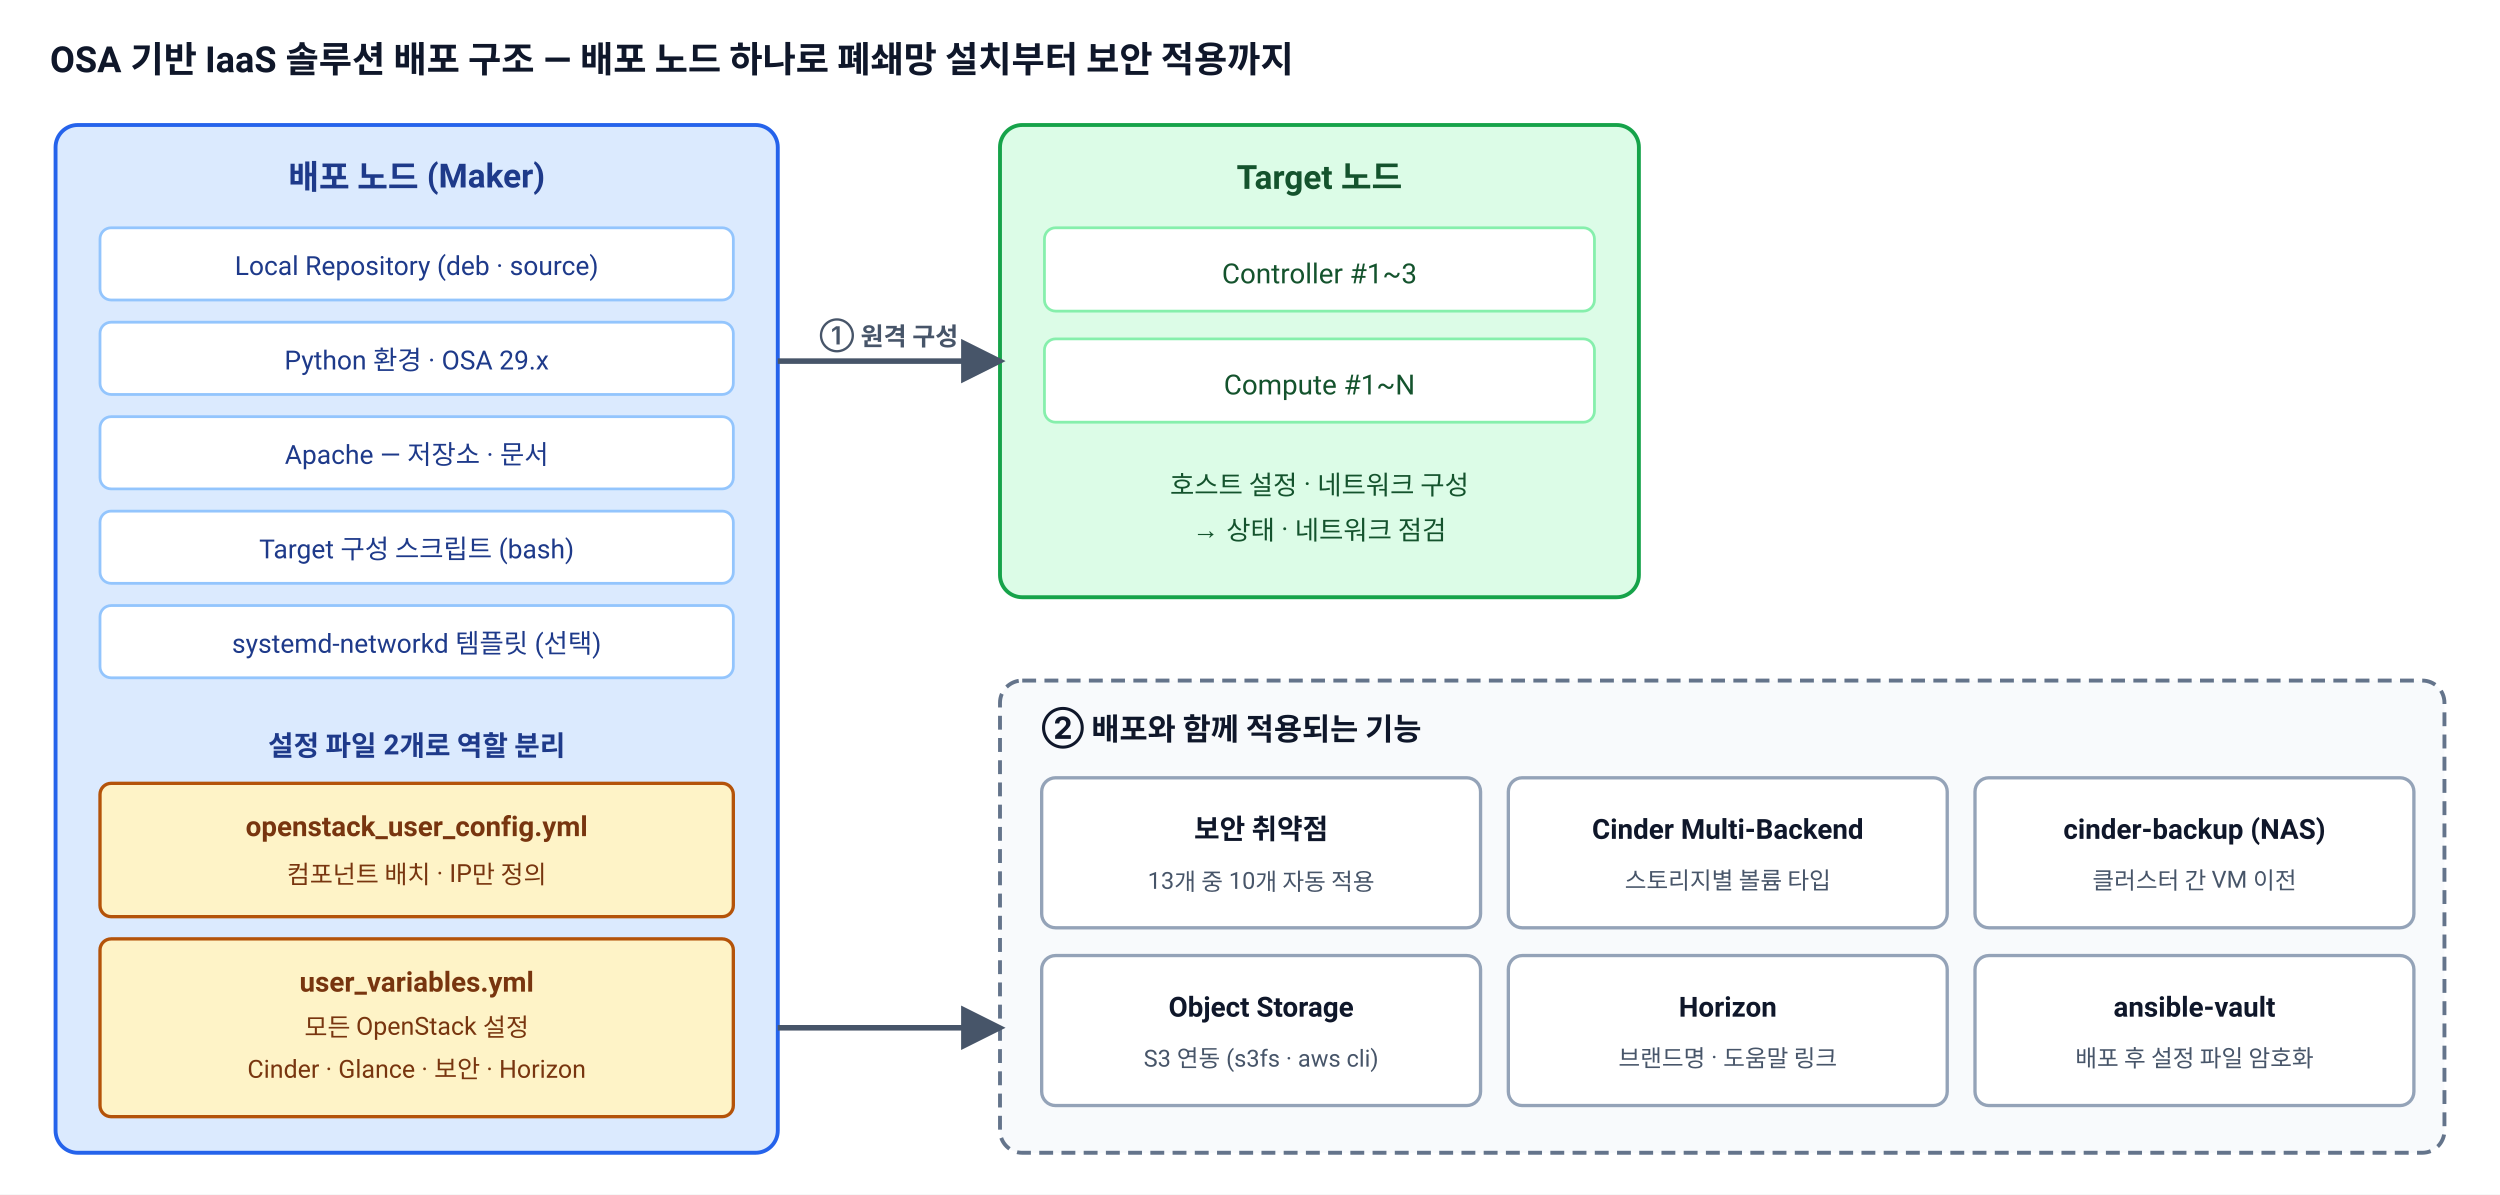
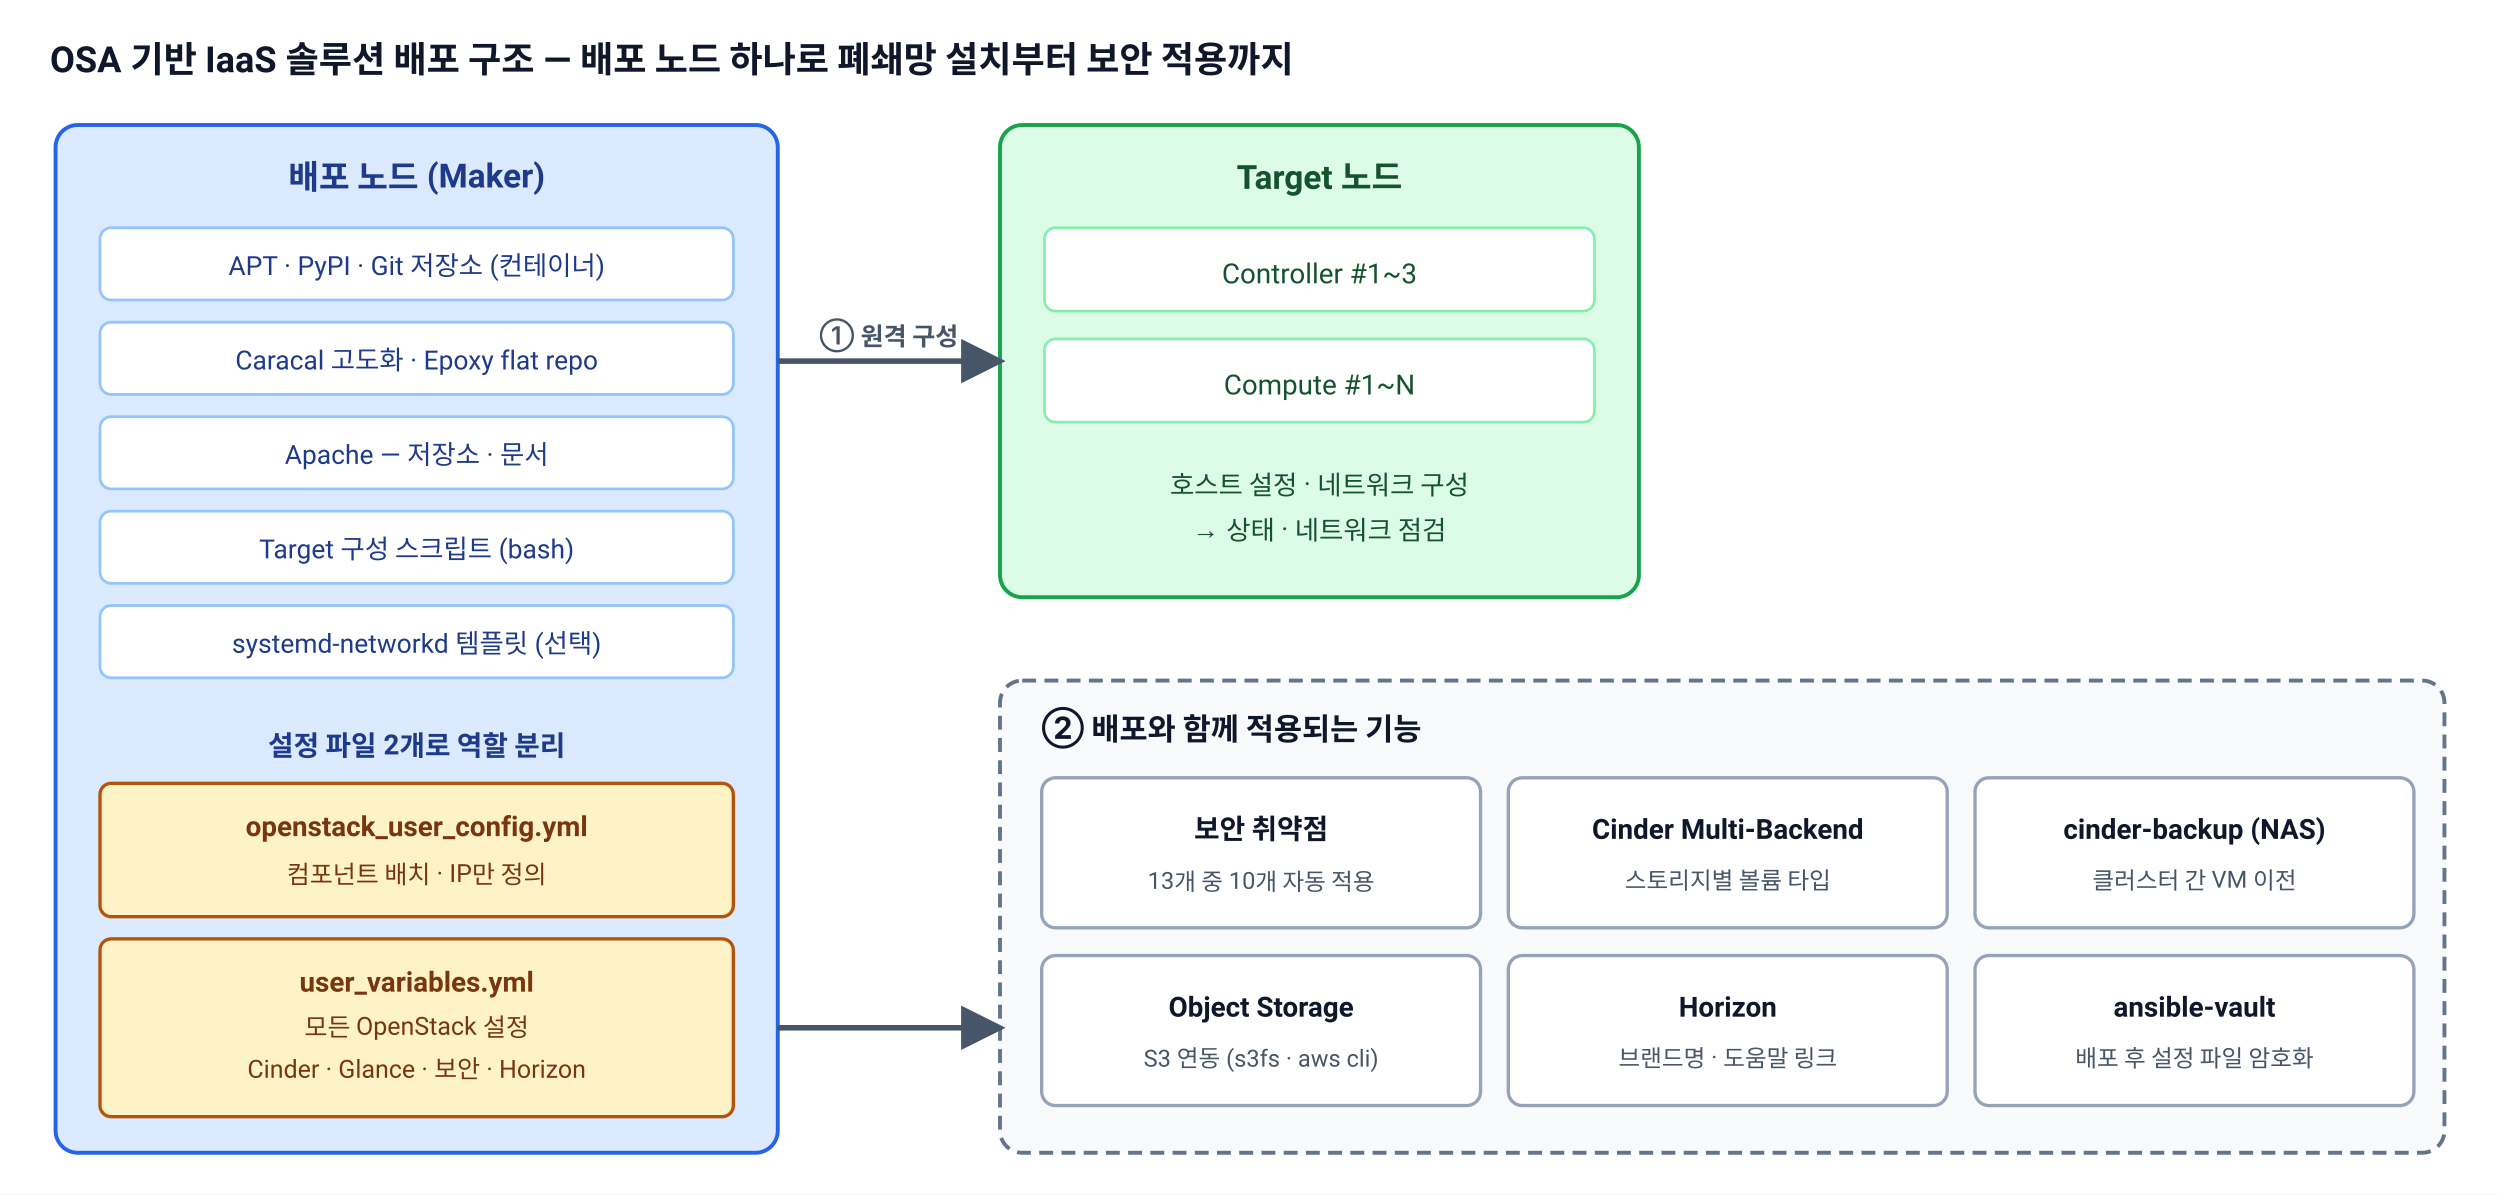
<svg xmlns="http://www.w3.org/2000/svg" viewBox="0 0 900 430" width="900" height="430" font-family="-apple-system, BlinkMacSystemFont, 'Segoe UI', Roboto, Arial, sans-serif">
  <rect x="0" y="0" width="900" height="430" fill="#ffffff" />
  <defs>
    <marker id="ar" markerWidth="8" markerHeight="8" refX="7" refY="4" orient="auto">
      <path d="M0,0 L8,4 L0,8 z" fill="#475569" />
    </marker>
  </defs>
  <text x="18" y="26" text-anchor="start" font-size="13" font-weight="700" fill="#0f172a">OSA 기반 IaaS 솔루션 배포 구조 — 배포 노드 하나로 폐쇄망 설치부터 보안 적용까지</text>
  <rect x="20" y="45" width="260" height="370" rx="8" fill="#dbeafe" stroke="#2563eb" stroke-width="1.4" />
  <text x="150" y="68" text-anchor="middle" font-size="12" font-weight="700" fill="#1e3a8a">배포 노드 (Maker)</text>
  <rect x="36" y="82" width="228" height="26" rx="4" fill="#ffffff" stroke="#93c5fd" stroke-width="1" />
-   <text x="150" y="99" text-anchor="middle" font-size="9.5" font-weight="400" fill="#1e3a8a">Local Repository (deb · source)</text>
+   <text x="150" y="99" text-anchor="middle" font-size="9.5" font-weight="400" fill="#1e3a8a">APT · PyPI · Git 저장소 (컨테이너)</text>
  <rect x="36" y="116" width="228" height="26" rx="4" fill="#ffffff" stroke="#93c5fd" stroke-width="1" />
-   <text x="150" y="133" text-anchor="middle" font-size="9.5" font-weight="400" fill="#1e3a8a">Python 환경 · OSA 29.x</text>
+   <text x="150" y="133" text-anchor="middle" font-size="9.5" font-weight="400" fill="#1e3a8a">Caracal 고도화 · Epoxy flat repo</text>
  <rect x="36" y="150" width="228" height="26" rx="4" fill="#ffffff" stroke="#93c5fd" stroke-width="1" />
  <text x="150" y="167" text-anchor="middle" font-size="9.5" font-weight="400" fill="#1e3a8a">Apache — 저장소 · 문서</text>
  <rect x="36" y="184" width="228" height="26" rx="4" fill="#ffffff" stroke="#93c5fd" stroke-width="1" />
  <text x="150" y="201" text-anchor="middle" font-size="9.5" font-weight="400" fill="#1e3a8a">Target 구성 스크립트 (bash)</text>
  <rect x="36" y="218" width="228" height="26" rx="4" fill="#ffffff" stroke="#93c5fd" stroke-width="1" />
  <text x="150" y="235" text-anchor="middle" font-size="9.5" font-weight="400" fill="#1e3a8a">systemd-networkd 템플릿 (선택)</text>
  <text x="150" y="272" text-anchor="middle" font-size="10" font-weight="700" fill="#1e3a8a">설정 파일 2개로 역할 분리</text>
  <rect x="36" y="282" width="228" height="48" rx="4" fill="#fef3c7" stroke="#b45309" stroke-width="1.2" />
  <text x="150" y="301" text-anchor="middle" font-size="10" font-weight="700" fill="#78350f">openstack_user_config.yml</text>
  <text x="150" y="318" text-anchor="middle" font-size="9" font-weight="400" fill="#78350f">컴포넌트 배치 · IP만 정의</text>
  <rect x="36" y="338" width="228" height="64" rx="4" fill="#fef3c7" stroke="#b45309" stroke-width="1.2" />
  <text x="150" y="357" text-anchor="middle" font-size="10" font-weight="700" fill="#78350f">user_variables.yml</text>
  <text x="150" y="373" text-anchor="middle" font-size="9" font-weight="400" fill="#78350f">모든 OpenStack 설정</text>
  <text x="150" y="388" text-anchor="middle" font-size="9" font-weight="400" fill="#78350f">Cinder · Glance · 보안 · Horizon</text>
  <rect x="360" y="45" width="230" height="170" rx="8" fill="#dcfce7" stroke="#16a34a" stroke-width="1.4" />
  <text x="475" y="68" text-anchor="middle" font-size="12" font-weight="700" fill="#14532d">Target 노드</text>
  <rect x="376" y="82" width="198" height="30" rx="4" fill="#ffffff" stroke="#86efac" stroke-width="1" />
  <text x="475" y="102" text-anchor="middle" font-size="10" font-weight="400" fill="#14532d">Controller #1~3</text>
  <rect x="376" y="122" width="198" height="30" rx="4" fill="#ffffff" stroke="#86efac" stroke-width="1" />
  <text x="475" y="142" text-anchor="middle" font-size="10" font-weight="400" fill="#14532d">Compute #1~N</text>
  <text x="475" y="178" text-anchor="middle" font-size="9.5" font-weight="400" fill="#14532d">호스트 설정 · 네트워크 구성</text>
  <text x="475" y="194" text-anchor="middle" font-size="9.5" font-weight="400" fill="#14532d">→ 상태 · 네트워크 점검</text>
  <line x1="280" y1="130" x2="360" y2="130" stroke="#475569" stroke-width="2" marker-end="url(#ar)" />
  <text x="320.0" y="124.0" text-anchor="middle" font-size="9" font-weight="600" fill="#475569">① 원격 구성</text>
  <rect x="360" y="245" width="520" height="170" rx="8" fill="#f8fafc" stroke="#64748b" stroke-width="1.4" stroke-dasharray="5,3" />
  <text x="375" y="266" text-anchor="start" font-size="11" font-weight="700" fill="#0f172a">② 배포와 함께 적용되는 기능</text>
  <rect x="375" y="280" width="158" height="54" rx="5" fill="#ffffff" stroke="#94a3b8" stroke-width="1.2" />
  <text x="454" y="302" text-anchor="middle" font-size="10" font-weight="700" fill="#0f172a">보안 취약점</text>
  <text x="454" y="320" text-anchor="middle" font-size="8.5" font-weight="400" fill="#475569">13개 중 10개 자동 적용</text>
  <rect x="543" y="280" width="158" height="54" rx="5" fill="#ffffff" stroke="#94a3b8" stroke-width="1.2" />
  <text x="622" y="302" text-anchor="middle" font-size="10" font-weight="700" fill="#0f172a">Cinder Multi-Backend</text>
  <text x="622" y="320" text-anchor="middle" font-size="8.5" font-weight="400" fill="#475569">스토리지별 볼륨 타입</text>
  <rect x="711" y="280" width="158" height="54" rx="5" fill="#ffffff" stroke="#94a3b8" stroke-width="1.2" />
  <text x="790" y="302" text-anchor="middle" font-size="10" font-weight="700" fill="#0f172a">cinder-backup (NAS)</text>
  <text x="790" y="320" text-anchor="middle" font-size="8.5" font-weight="400" fill="#475569">클러스터 간 VM 이전</text>
  <rect x="375" y="344" width="158" height="54" rx="5" fill="#ffffff" stroke="#94a3b8" stroke-width="1.2" />
  <text x="454" y="366" text-anchor="middle" font-size="10" font-weight="700" fill="#0f172a">Object Storage</text>
  <text x="454" y="384" text-anchor="middle" font-size="8.5" font-weight="400" fill="#475569">S3 연동 (s3fs · aws cli)</text>
  <rect x="543" y="344" width="158" height="54" rx="5" fill="#ffffff" stroke="#94a3b8" stroke-width="1.2" />
  <text x="622" y="366" text-anchor="middle" font-size="10" font-weight="700" fill="#0f172a">Horizon</text>
  <text x="622" y="384" text-anchor="middle" font-size="8.5" font-weight="400" fill="#475569">브랜드명 · 도움말 링크</text>
  <rect x="711" y="344" width="158" height="54" rx="5" fill="#ffffff" stroke="#94a3b8" stroke-width="1.2" />
  <text x="790" y="366" text-anchor="middle" font-size="10" font-weight="700" fill="#0f172a">ansible-vault</text>
  <text x="790" y="384" text-anchor="middle" font-size="8.5" font-weight="400" fill="#475569">배포 후 설정 파일 암호화</text>
  <line x1="280" y1="370" x2="360" y2="370" stroke="#475569" stroke-width="2" marker-end="url(#ar)" />
</svg>
